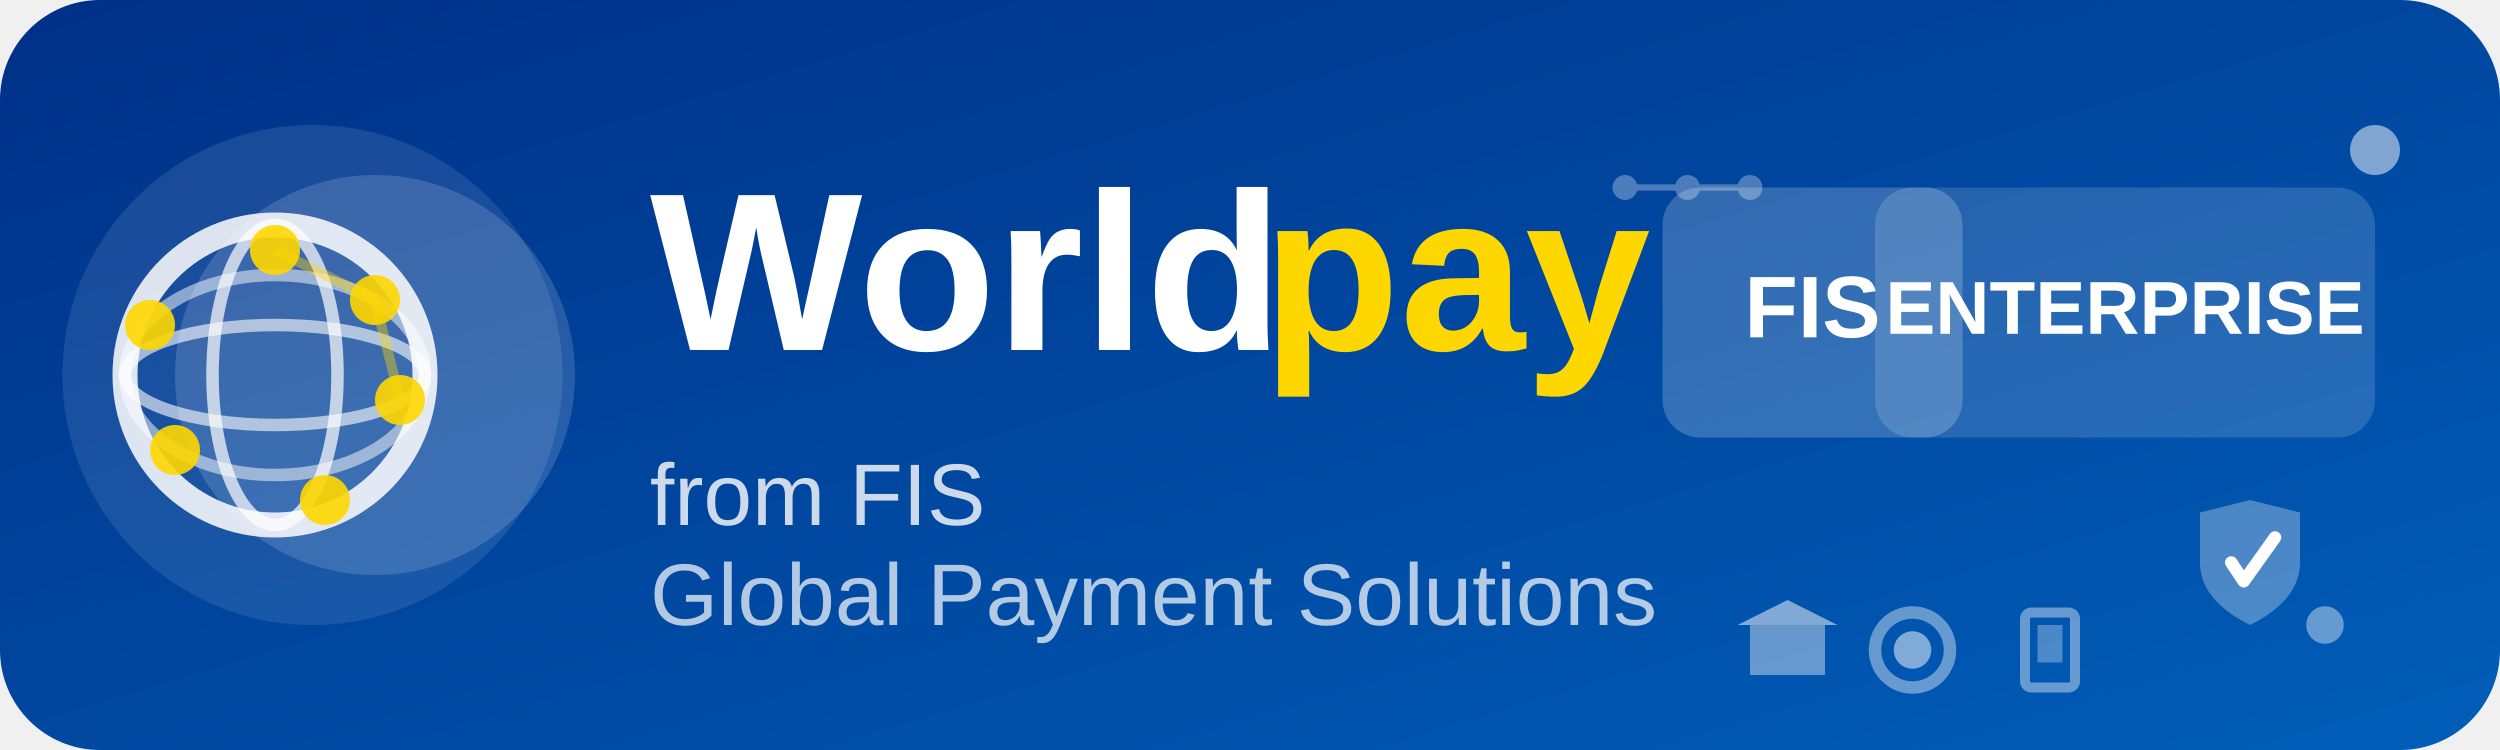
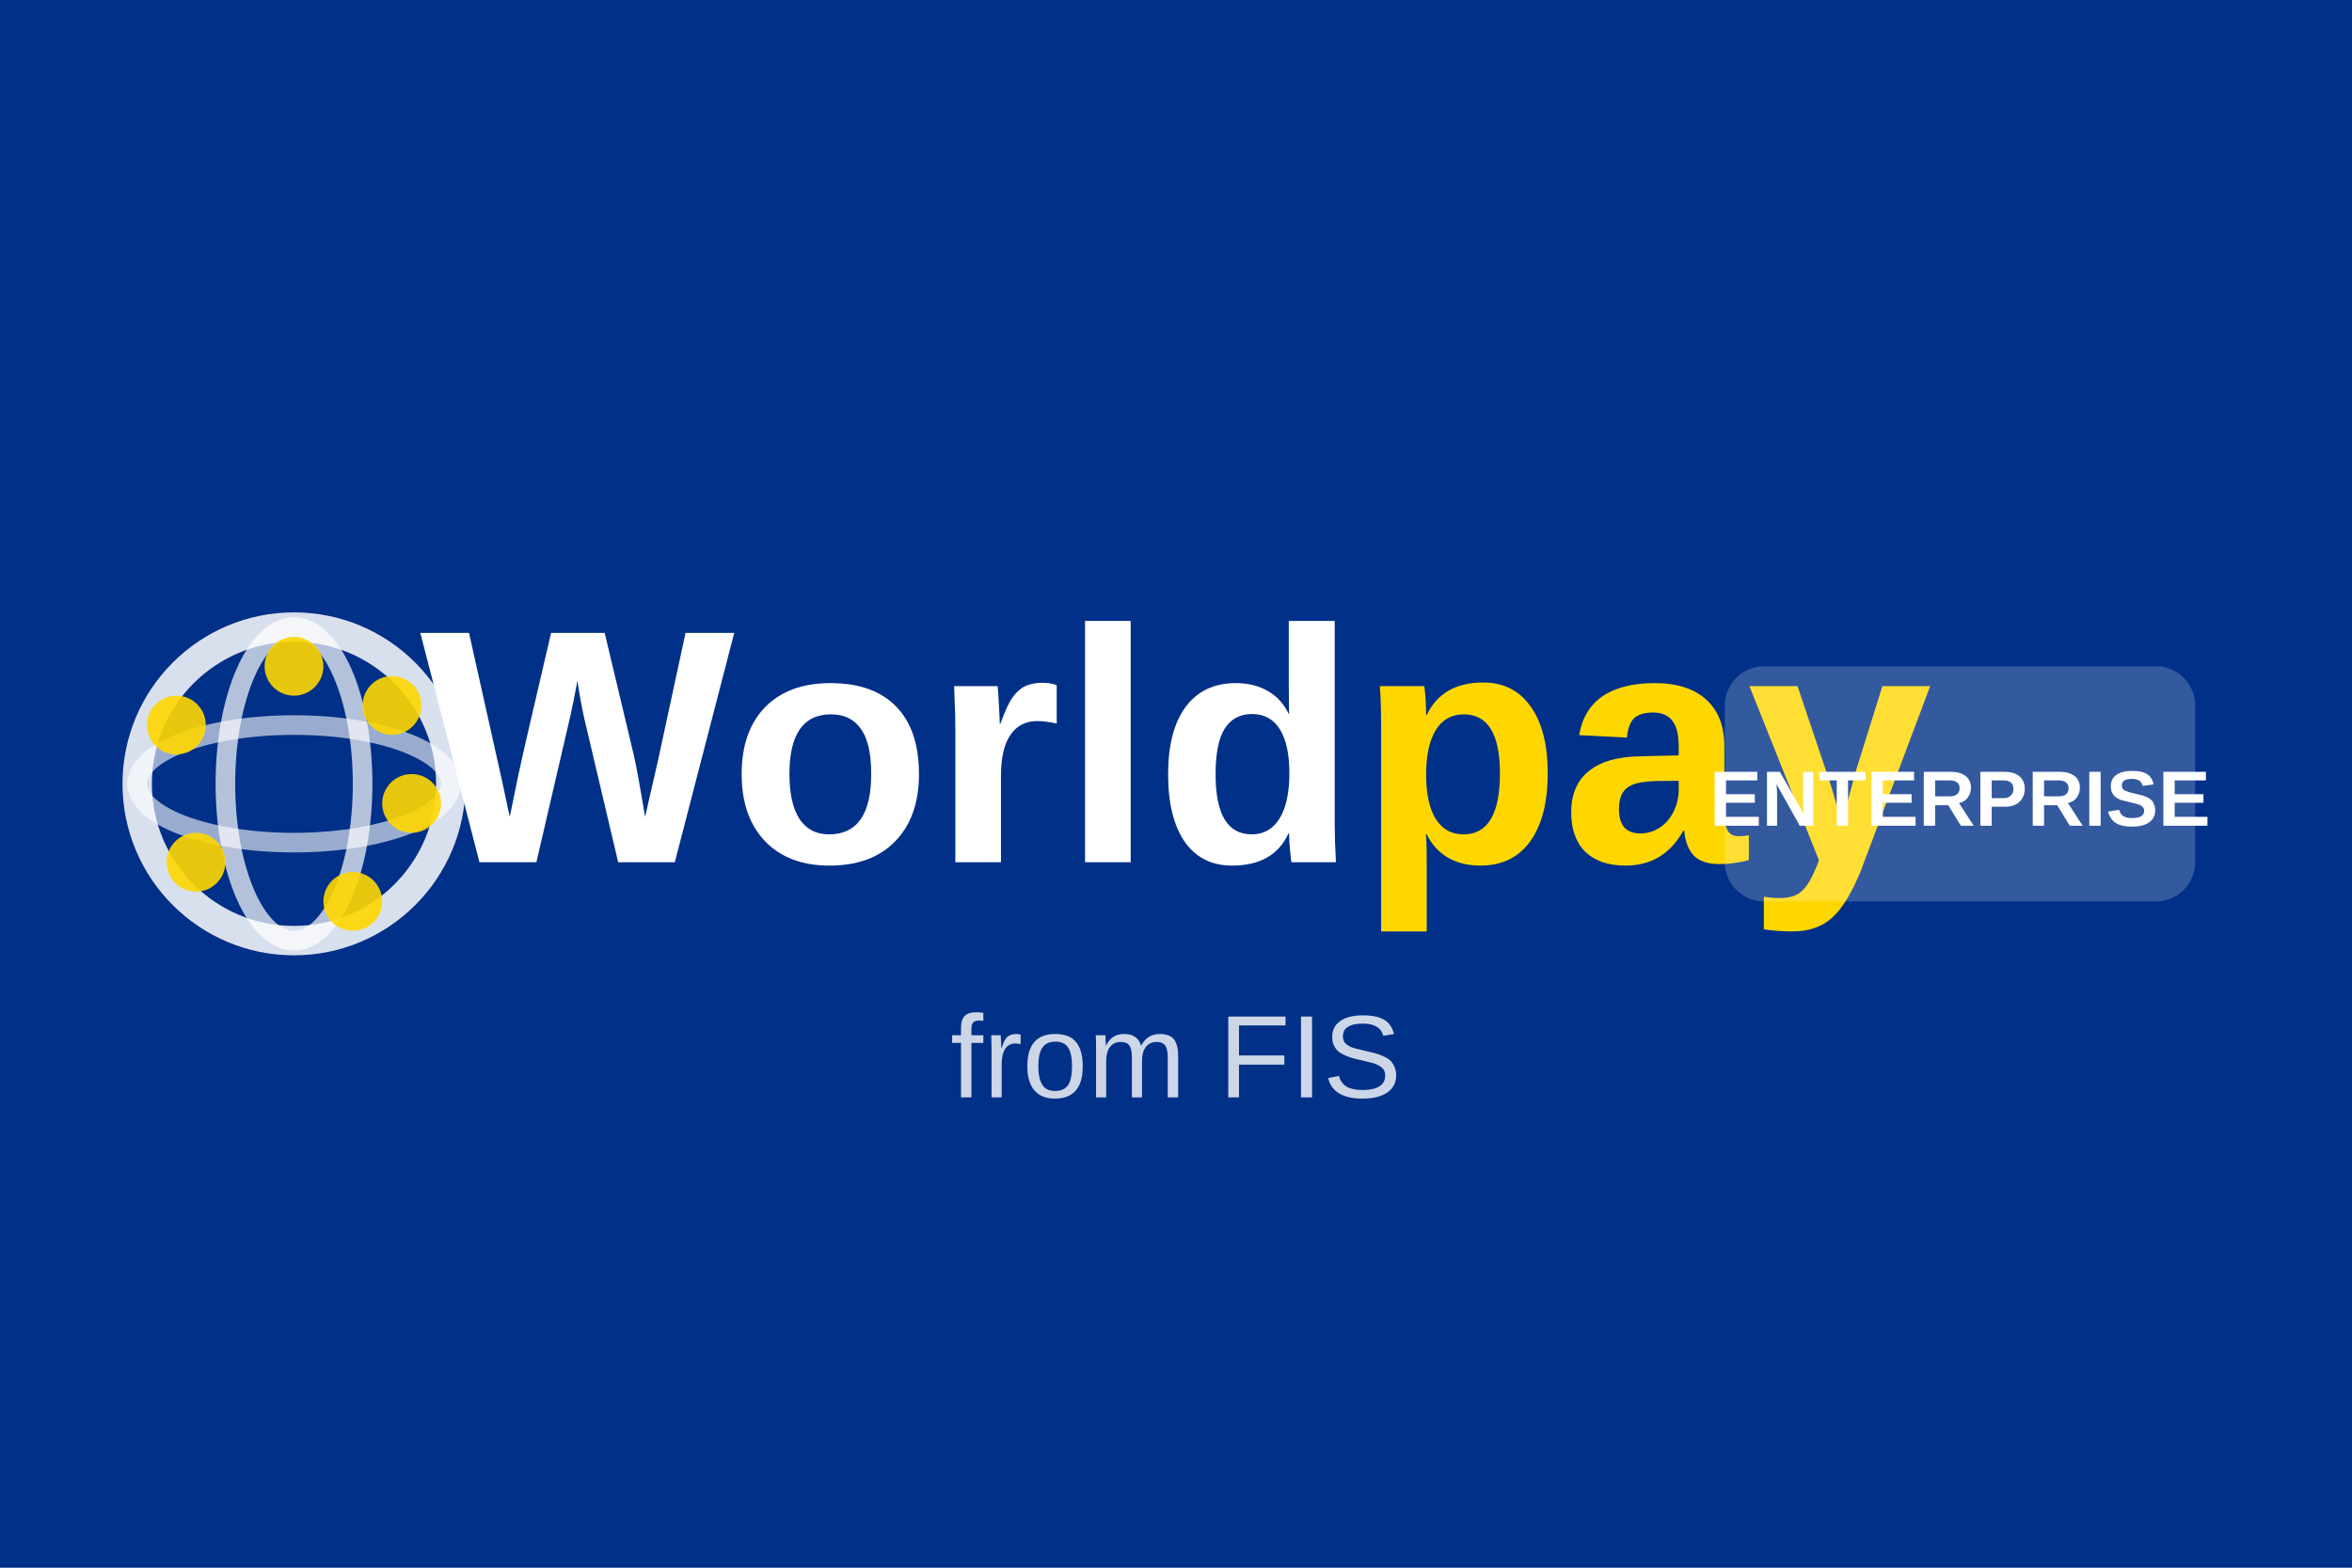
- <svg xmlns="http://www.w3.org/2000/svg" viewBox="0 0 200 60" fill="none">
-   <rect width="200" height="60" rx="8" fill="url(#worldpayGradient)" />
-   <defs>
-     <linearGradient id="worldpayGradient" x1="0%" y1="0%" x2="100%" y2="100%">
-       <stop offset="0%" style="stop-color:#003087;stop-opacity:1" />
-       <stop offset="100%" style="stop-color:#005EB8;stop-opacity:1" />
-     </linearGradient>
-   </defs>
-   <circle cx="25" cy="30" r="20" fill="white" opacity="0.1" />
-   <circle cx="30" cy="30" r="16" fill="white" opacity="0.15" />
-   <g transform="translate(22, 30)">
-     <circle cx="0" cy="0" r="12" stroke="white" stroke-width="2" fill="none" opacity="0.85" />
-     <ellipse cx="0" cy="0" rx="12" ry="4" stroke="white" stroke-width="1" fill="none" opacity="0.6" />
-     <ellipse cx="0" cy="0" rx="12" ry="8" stroke="white" stroke-width="1" fill="none" opacity="0.5" />
-     <ellipse cx="0" cy="0" rx="5" ry="12" stroke="white" stroke-width="1" fill="none" opacity="0.7" />
-     <circle cx="0" cy="-10" r="2" fill="#FFD700" opacity="0.9" />
-     <circle cx="8" cy="-6" r="2" fill="#FFD700" opacity="0.9" />
-     <circle cx="10" cy="2" r="2" fill="#FFD700" opacity="0.9" />
-     <circle cx="4" cy="10" r="2" fill="#FFD700" opacity="0.9" />
-     <circle cx="-8" cy="6" r="2" fill="#FFD700" opacity="0.9" />
-     <circle cx="-10" cy="-4" r="2" fill="#FFD700" opacity="0.9" />
-     <line x1="0" y1="-10" x2="8" y2="-6" stroke="#FFD700" stroke-width="0.8" opacity="0.4" />
-     <line x1="8" y1="-6" x2="10" y2="2" stroke="#FFD700" stroke-width="0.8" opacity="0.4" />
+ <svg xmlns="http://www.w3.org/2000/svg" viewBox="0 0 120 80" fill="none">
+   <rect width="120" height="80" fill="#003087" />
+   <g transform="translate(15, 40)">
+     <circle cx="0" cy="0" r="8" stroke="white" stroke-width="1.5" fill="none" opacity="0.85" />
+     <ellipse cx="0" cy="0" rx="8" ry="3" stroke="white" stroke-width="1" fill="none" opacity="0.6" />
+     <ellipse cx="0" cy="0" rx="3.5" ry="8" stroke="white" stroke-width="1" fill="none" opacity="0.7" />
+     <circle cx="0" cy="-6" r="1.5" fill="#FFD700" opacity="0.9" />
+     <circle cx="5" cy="-4" r="1.5" fill="#FFD700" opacity="0.9" />
+     <circle cx="6" cy="1" r="1.5" fill="#FFD700" opacity="0.9" />
+     <circle cx="3" cy="6" r="1.5" fill="#FFD700" opacity="0.9" />
+     <circle cx="-5" cy="4" r="1.5" fill="#FFD700" opacity="0.9" />
+     <circle cx="-6" cy="-3" r="1.5" fill="#FFD700" opacity="0.9" />
  </g>
-   <text x="52" y="28" font-family="Arial, sans-serif" font-size="18" font-weight="bold" fill="white">
-     World
+   <text x="60" y="44" font-family="Arial" font-size="17" font-weight="bold" fill="white" text-anchor="middle">World<tspan fill="#FFD700">pay</tspan>
  </text>
-   <text x="101" y="28" font-family="Arial, sans-serif" font-size="18" font-weight="bold" fill="#FFD700">
-     pay
-   </text>
-   <text x="52" y="42" font-family="Arial, sans-serif" font-size="7" fill="white" opacity="0.8">
-     from FIS
-   </text>
-   <text x="52" y="50" font-family="Arial, sans-serif" font-size="7" fill="white" opacity="0.7">
-     Global Payment Solutions
-   </text>
-   <g transform="translate(145, 25)">
-     <rect x="-12" y="-10" width="24" height="20" rx="3" fill="white" opacity="0.2" />
-     <text x="0" y="0" font-family="Arial, sans-serif" font-size="7" font-weight="bold" fill="white" text-anchor="middle" dominant-baseline="middle">
-       FIS
-     </text>
+   <text x="60" y="56" font-family="Arial" font-size="6" fill="white" text-anchor="middle" opacity="0.8">from FIS</text>
+   <g transform="translate(100, 40)">
+     <rect x="-12" y="-6" width="24" height="12" rx="2" fill="white" opacity="0.2" />
+     <text x="0" y="1" font-family="Arial" font-size="4" font-weight="bold" fill="white" text-anchor="middle" dominant-baseline="middle">ENTERPRISE</text>
  </g>
-   <g transform="translate(170, 25)">
-     <rect x="-20" y="-10" width="40" height="20" rx="3" fill="white" opacity="0.15" />
-     <text x="0" y="0" font-family="Arial, sans-serif" font-size="6" font-weight="bold" fill="white" text-anchor="middle" dominant-baseline="middle">
-       ENTERPRISE
-     </text>
-   </g>
-   <g transform="translate(140, 48)">
-     <rect x="0" y="2" width="6" height="4" fill="white" opacity="0.4" />
-     <path d="M -1 2 L 3 0 L 7 2" fill="white" opacity="0.5" />
-     <circle cx="13" cy="4" r="3" stroke="white" stroke-width="1" fill="none" opacity="0.4" />
-     <circle cx="13" cy="4" r="1.5" fill="white" opacity="0.5" />
-     <rect x="22" y="1" width="4" height="6" rx="0.5" stroke="white" stroke-width="0.8" fill="none" opacity="0.4" />
-     <rect x="23" y="2" width="2" height="3" fill="white" opacity="0.3" />
-   </g>
-   <g transform="translate(180, 45)">
-     <path d="M 0 -5 L 4 -4 L 4 0 Q 4 3 0 5 Q -4 3 -4 0 L -4 -4 Z" fill="white" opacity="0.3" />
-     <path d="M -1.5 0 L -0.5 1.5 L 2 -2" stroke="white" stroke-width="1" fill="none" stroke-linecap="round" stroke-linejoin="round" />
-   </g>
-   <g transform="translate(130, 15)" opacity="0.3">
-     <circle cx="0" cy="0" r="1" fill="white" />
-     <circle cx="5" cy="0" r="1" fill="white" />
-     <circle cx="10" cy="0" r="1" fill="white" />
-     <line x1="0" y1="0" x2="10" y2="0" stroke="white" stroke-width="0.5" />
-   </g>
-   <circle cx="190" cy="12" r="2" fill="white" opacity="0.5" />
-   <circle cx="186" cy="50" r="1.5" fill="white" opacity="0.4" />
</svg>
